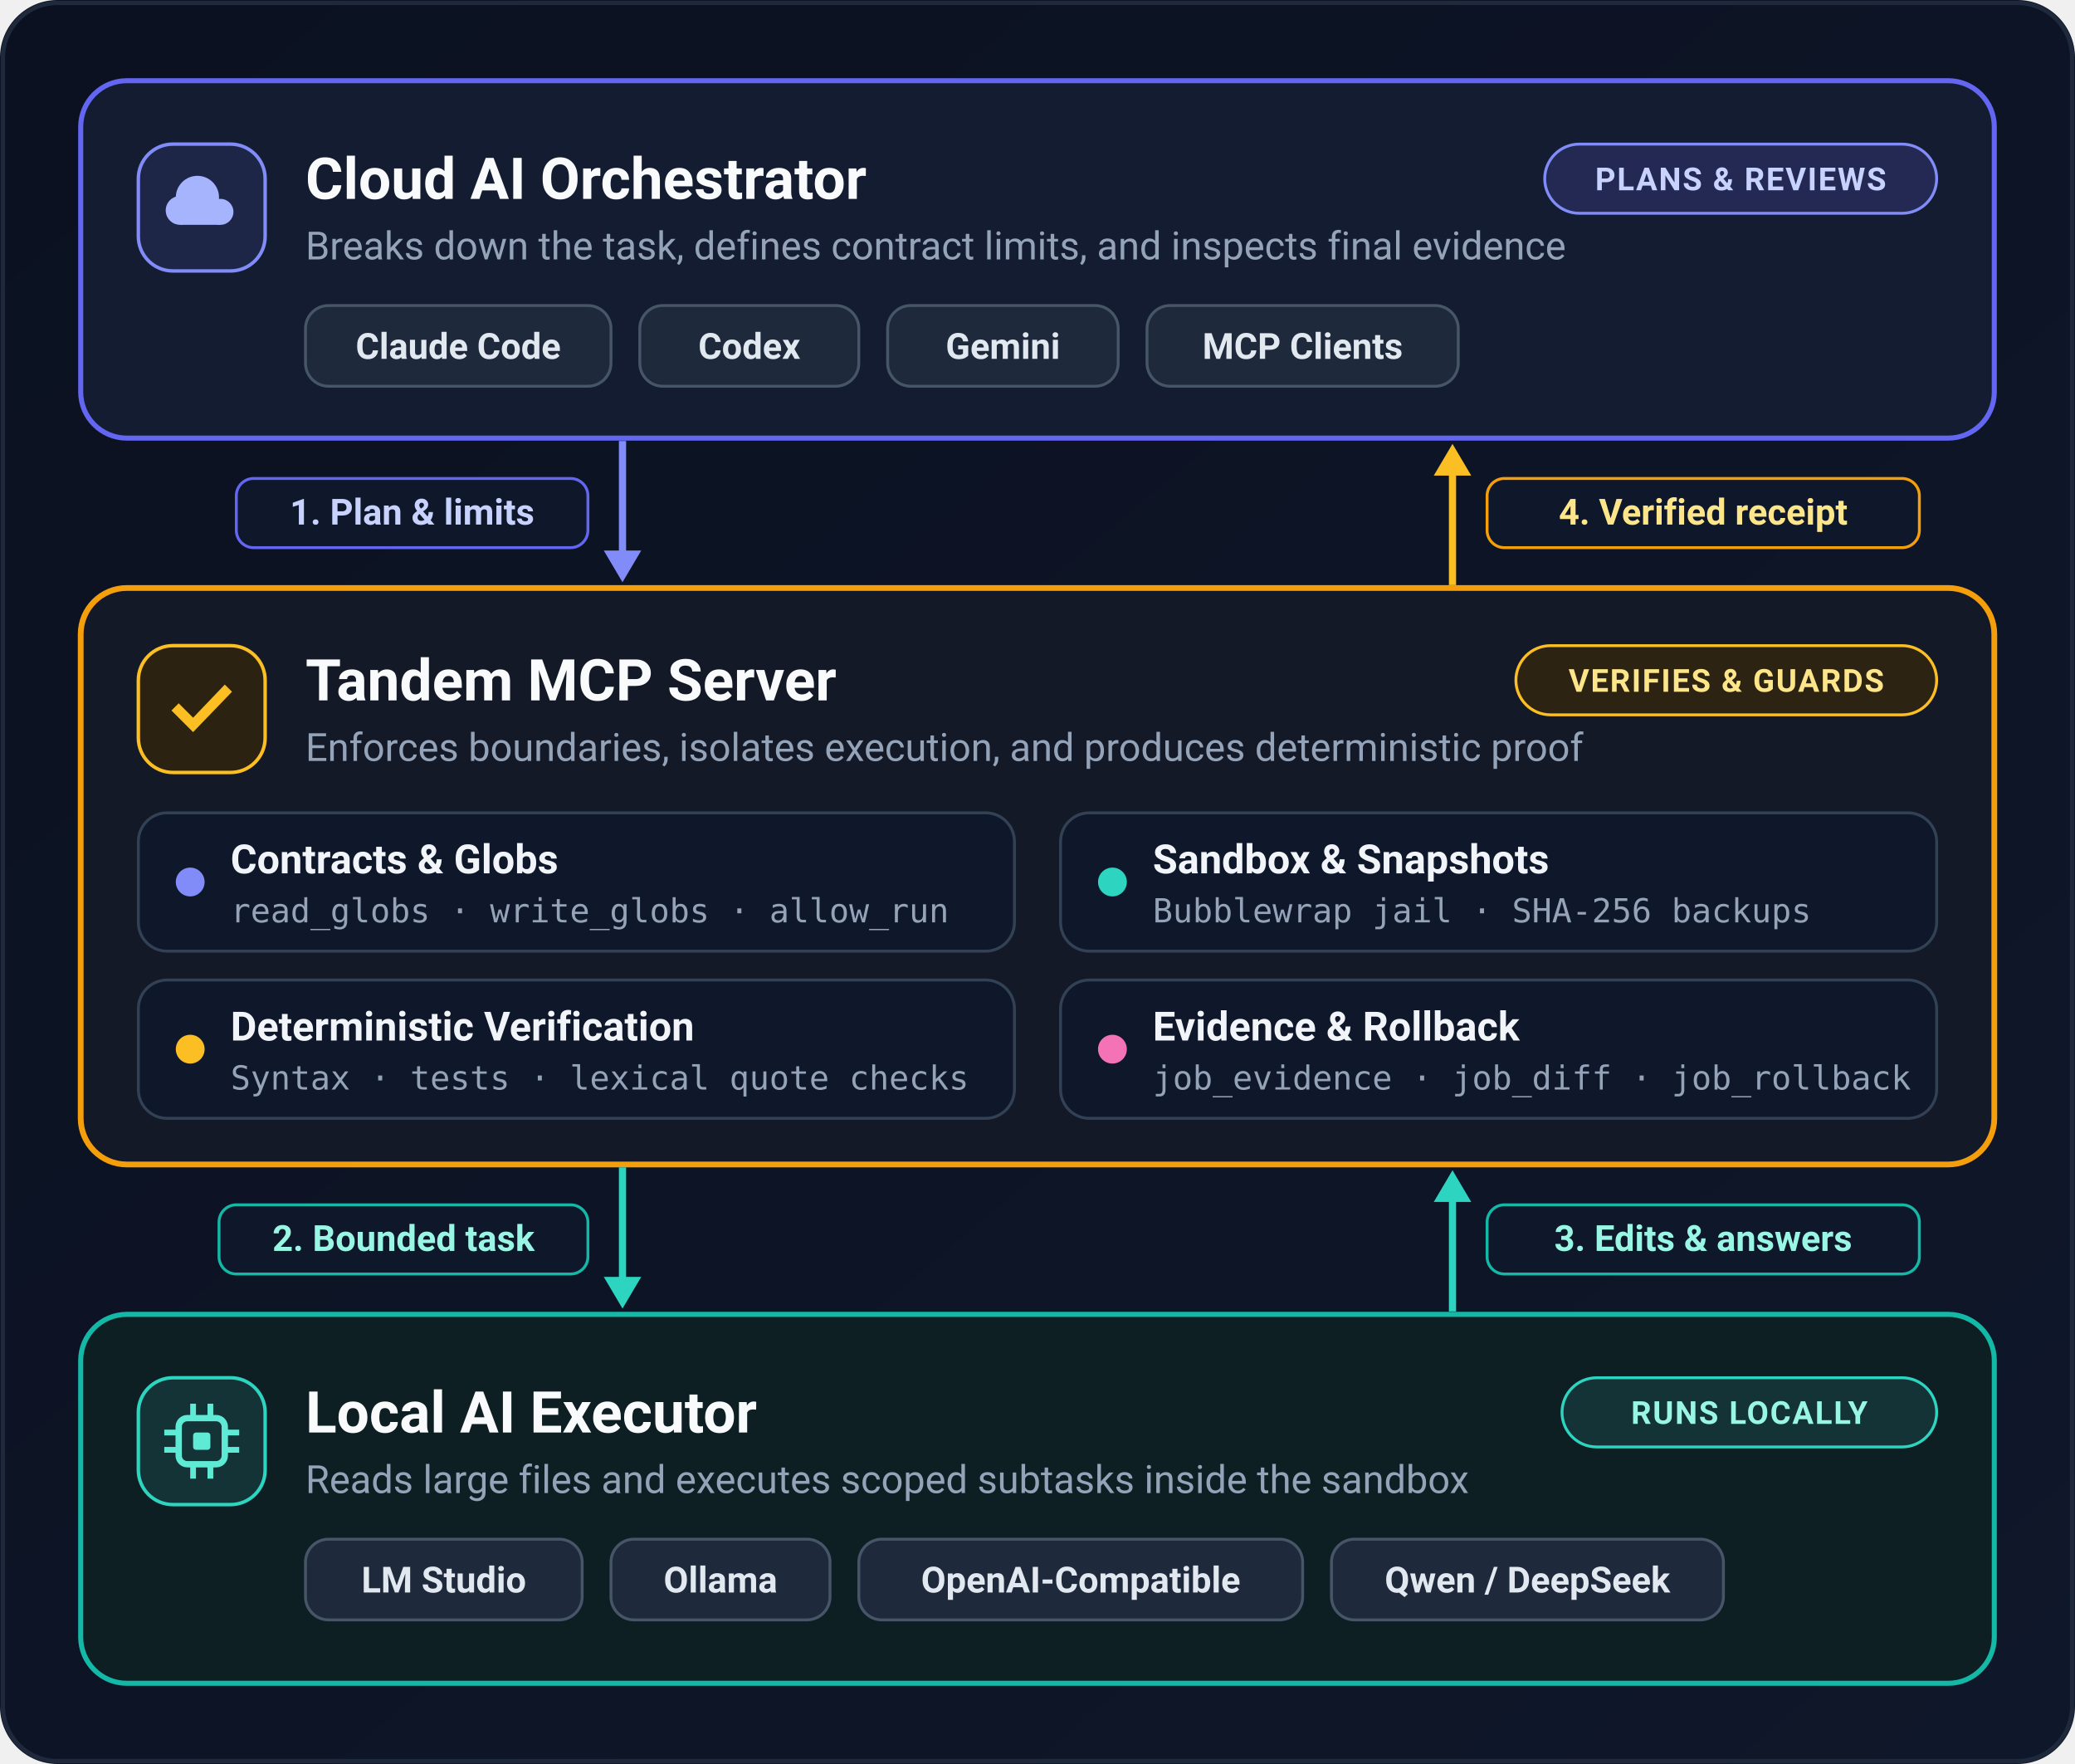
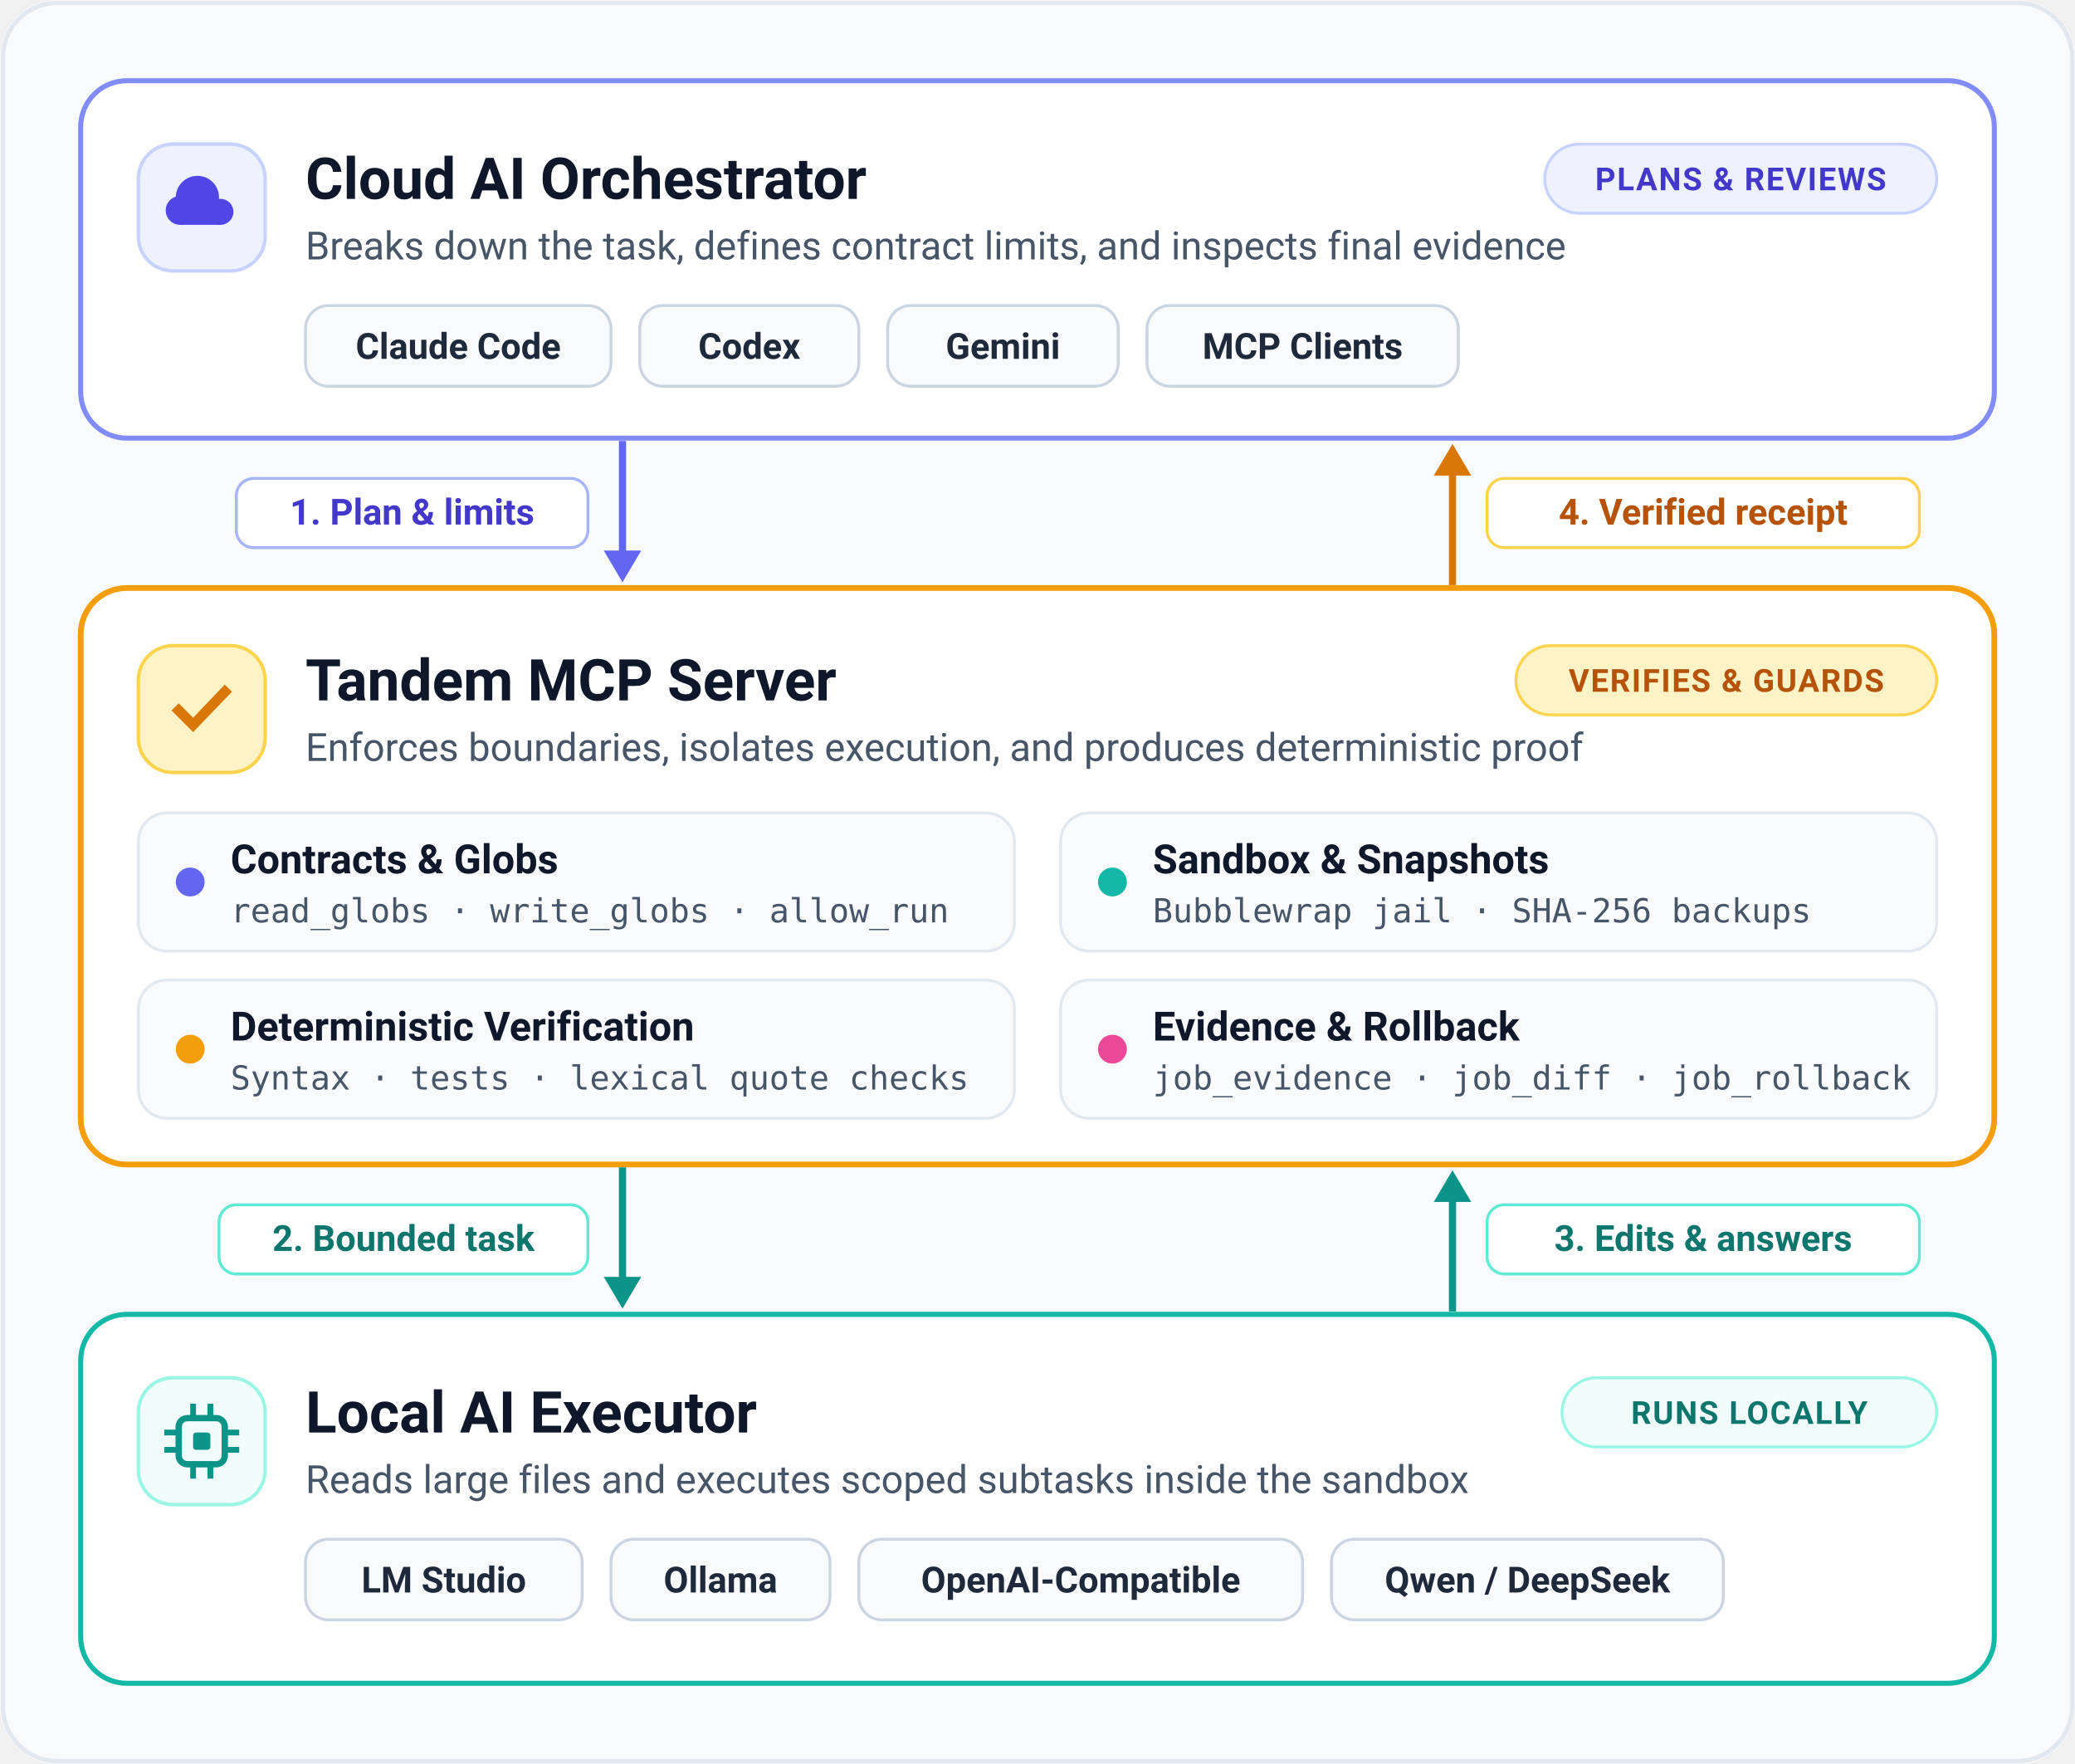
<svg xmlns="http://www.w3.org/2000/svg" viewBox="0 0 720 612" width="720" height="612" role="img" aria-labelledby="arch-title arch-desc">
-   <defs>
-     <linearGradient id="bg-grad" x1="0%" y1="0%" x2="100%" y2="100%">
-       <stop offset="0%" stop-color="#0b1120" />
-       <stop offset="100%" stop-color="#0f172a" />
-     </linearGradient>
-   </defs>
-   <rect x="0" y="0" width="720" height="612" rx="20" fill="url(#bg-grad)" />
-   <rect x="1" y="1" width="718" height="610" rx="19" fill="none" stroke="#1e293b" stroke-width="1.5" />
+   <rect x="0" y="0" width="720" height="612" rx="20" fill="#f8fafc" />
+   <rect x="1" y="1" width="718" height="610" rx="19" fill="none" stroke="#e2e8f0" stroke-width="1.5" />
  <g transform="translate(28, 28)">
-     <rect width="664" height="124" rx="16" fill="#131c31" stroke="#6366f1" stroke-width="1.75" />
-     <rect x="20" y="22" width="44" height="44" rx="12" fill="#1e2648" stroke="#818cf8" stroke-width="1.2" />
-     <circle cx="40.5" cy="40.5" r="7.5" fill="#a5b4fc" />
-     <circle cx="34.5" cy="45" r="5" fill="#a5b4fc" />
-     <circle cx="48.5" cy="45.5" r="4.5" fill="#a5b4fc" />
-     <rect x="34.5" y="43" width="14" height="7" fill="#a5b4fc" />
-     <text x="78" y="41" font-family="-apple-system, BlinkMacSystemFont, 'Segoe UI', Roboto, Helvetica, Arial, sans-serif" font-size="20" font-weight="700" fill="#f8fafc">Cloud AI Orchestrator</text>
-     <rect x="508" y="22" width="136" height="24" rx="12" fill="#232952" stroke="#818cf8" stroke-width="1" />
-     <text x="576" y="38" text-anchor="middle" font-family="-apple-system, BlinkMacSystemFont, 'Segoe UI', Roboto, Helvetica, Arial, sans-serif" font-size="11" font-weight="700" letter-spacing="0.5" fill="#c7d2fe">PLANS &amp; REVIEWS</text>
-     <text x="78" y="62" font-family="-apple-system, BlinkMacSystemFont, 'Segoe UI', Roboto, Helvetica, Arial, sans-serif" font-size="13.5" font-weight="400" fill="#94a3b8">Breaks down the task, defines contract limits, and inspects final evidence</text>
+     <rect width="664" height="124" rx="16" fill="#ffffff" stroke="#818cf8" stroke-width="1.75" />
+     <rect x="20" y="22" width="44" height="44" rx="12" fill="#eef2ff" stroke="#c7d2fe" stroke-width="1.2" />
+     <circle cx="40.5" cy="40.5" r="7.5" fill="#4f46e5" />
+     <circle cx="34.5" cy="45" r="5" fill="#4f46e5" />
+     <circle cx="48.5" cy="45.5" r="4.5" fill="#4f46e5" />
+     <rect x="34.5" y="43" width="14" height="7" fill="#4f46e5" />
+     <text x="78" y="41" font-family="-apple-system, BlinkMacSystemFont, 'Segoe UI', Roboto, Helvetica, Arial, sans-serif" font-size="20" font-weight="700" fill="#0f172a">Cloud AI Orchestrator</text>
+     <rect x="508" y="22" width="136" height="24" rx="12" fill="#eef2ff" stroke="#c7d2fe" stroke-width="1" />
+     <text x="576" y="38" text-anchor="middle" font-family="-apple-system, BlinkMacSystemFont, 'Segoe UI', Roboto, Helvetica, Arial, sans-serif" font-size="11" font-weight="700" letter-spacing="0.5" fill="#4338ca">PLANS &amp; REVIEWS</text>
+     <text x="78" y="62" font-family="-apple-system, BlinkMacSystemFont, 'Segoe UI', Roboto, Helvetica, Arial, sans-serif" font-size="13.5" font-weight="400" fill="#475569">Breaks down the task, defines contract limits, and inspects final evidence</text>
    <g transform="translate(78, 78)">
-       <rect x="0" y="0" width="106" height="28" rx="8" fill="#1e293b" stroke="#475569" stroke-width="1" />
-       <text x="53" y="18.5" text-anchor="middle" font-family="-apple-system, BlinkMacSystemFont, 'Segoe UI', Roboto, Helvetica, Arial, sans-serif" font-size="12.5" font-weight="600" fill="#e2e8f0">Claude Code</text>
-       <rect x="116" y="0" width="76" height="28" rx="8" fill="#1e293b" stroke="#475569" stroke-width="1" />
-       <text x="154" y="18.5" text-anchor="middle" font-family="-apple-system, BlinkMacSystemFont, 'Segoe UI', Roboto, Helvetica, Arial, sans-serif" font-size="12.5" font-weight="600" fill="#e2e8f0">Codex</text>
-       <rect x="202" y="0" width="80" height="28" rx="8" fill="#1e293b" stroke="#475569" stroke-width="1" />
-       <text x="242" y="18.5" text-anchor="middle" font-family="-apple-system, BlinkMacSystemFont, 'Segoe UI', Roboto, Helvetica, Arial, sans-serif" font-size="12.5" font-weight="600" fill="#e2e8f0">Gemini</text>
-       <rect x="292" y="0" width="108" height="28" rx="8" fill="#1e293b" stroke="#475569" stroke-width="1" />
-       <text x="346" y="18.5" text-anchor="middle" font-family="-apple-system, BlinkMacSystemFont, 'Segoe UI', Roboto, Helvetica, Arial, sans-serif" font-size="12.5" font-weight="600" fill="#e2e8f0">MCP Clients</text>
+       <rect x="0" y="0" width="106" height="28" rx="8" fill="#f8fafc" stroke="#cbd5e1" stroke-width="1" />
+       <text x="53" y="18.5" text-anchor="middle" font-family="-apple-system, BlinkMacSystemFont, 'Segoe UI', Roboto, Helvetica, Arial, sans-serif" font-size="12.5" font-weight="600" fill="#1e293b">Claude Code</text>
+       <rect x="116" y="0" width="76" height="28" rx="8" fill="#f8fafc" stroke="#cbd5e1" stroke-width="1" />
+       <text x="154" y="18.5" text-anchor="middle" font-family="-apple-system, BlinkMacSystemFont, 'Segoe UI', Roboto, Helvetica, Arial, sans-serif" font-size="12.5" font-weight="600" fill="#1e293b">Codex</text>
+       <rect x="202" y="0" width="80" height="28" rx="8" fill="#f8fafc" stroke="#cbd5e1" stroke-width="1" />
+       <text x="242" y="18.5" text-anchor="middle" font-family="-apple-system, BlinkMacSystemFont, 'Segoe UI', Roboto, Helvetica, Arial, sans-serif" font-size="12.5" font-weight="600" fill="#1e293b">Gemini</text>
+       <rect x="292" y="0" width="108" height="28" rx="8" fill="#f8fafc" stroke="#cbd5e1" stroke-width="1" />
+       <text x="346" y="18.5" text-anchor="middle" font-family="-apple-system, BlinkMacSystemFont, 'Segoe UI', Roboto, Helvetica, Arial, sans-serif" font-size="12.5" font-weight="600" fill="#1e293b">MCP Clients</text>
    </g>
  </g>
  <g>
-     <rect x="214.75" y="153" width="2.5" height="40" fill="#818cf8" />
-     <polygon points="216,202 209.5,191 222.5,191" fill="#818cf8" />
-     <rect x="82" y="166" width="122" height="24" rx="6" fill="#0f172a" stroke="#6366f1" stroke-width="1" />
-     <text x="143" y="182" text-anchor="middle" font-family="-apple-system, BlinkMacSystemFont, 'Segoe UI', Roboto, Helvetica, Arial, sans-serif" font-size="12.5" font-weight="600" fill="#c7d2fe">1. Plan &amp; limits</text>
-     <rect x="502.75" y="163" width="2.5" height="40" fill="#fbbf24" />
-     <polygon points="504,154 497.5,165 510.5,165" fill="#fbbf24" />
-     <rect x="516" y="166" width="150" height="24" rx="6" fill="#0f172a" stroke="#f59e0b" stroke-width="1" />
-     <text x="591" y="182" text-anchor="middle" font-family="-apple-system, BlinkMacSystemFont, 'Segoe UI', Roboto, Helvetica, Arial, sans-serif" font-size="12.5" font-weight="600" fill="#fde68a">4. Verified receipt</text>
+     <rect x="214.75" y="153" width="2.5" height="40" fill="#6366f1" />
+     <polygon points="216,202 209.5,191 222.5,191" fill="#6366f1" />
+     <rect x="82" y="166" width="122" height="24" rx="6" fill="#ffffff" stroke="#a5b4fc" stroke-width="1" />
+     <text x="143" y="182" text-anchor="middle" font-family="-apple-system, BlinkMacSystemFont, 'Segoe UI', Roboto, Helvetica, Arial, sans-serif" font-size="12.5" font-weight="600" fill="#4338ca">1. Plan &amp; limits</text>
+     <rect x="502.75" y="163" width="2.5" height="40" fill="#d97706" />
+     <polygon points="504,154 497.5,165 510.5,165" fill="#d97706" />
+     <rect x="516" y="166" width="150" height="24" rx="6" fill="#ffffff" stroke="#fcd34d" stroke-width="1" />
+     <text x="591" y="182" text-anchor="middle" font-family="-apple-system, BlinkMacSystemFont, 'Segoe UI', Roboto, Helvetica, Arial, sans-serif" font-size="12.5" font-weight="600" fill="#b45309">4. Verified receipt</text>
  </g>
  <g transform="translate(28, 204)">
-     <rect width="664" height="200" rx="16" fill="#131926" stroke="#f59e0b" stroke-width="2" />
-     <rect x="20" y="20" width="44" height="44" rx="12" fill="#2c2212" stroke="#fbbf24" stroke-width="1.2" />
-     <polygon points="31.5,42.5 34,40 39,45 50,33.5 52.5,36 39,50" fill="#fbbf24" />
-     <text x="78" y="39" font-family="-apple-system, BlinkMacSystemFont, 'Segoe UI', Roboto, Helvetica, Arial, sans-serif" font-size="20" font-weight="700" fill="#f8fafc">Tandem MCP Server</text>
-     <rect x="498" y="20" width="146" height="24" rx="12" fill="#2d2312" stroke="#fbbf24" stroke-width="1" />
-     <text x="571" y="36" text-anchor="middle" font-family="-apple-system, BlinkMacSystemFont, 'Segoe UI', Roboto, Helvetica, Arial, sans-serif" font-size="11" font-weight="700" letter-spacing="0.5" fill="#fde68a">VERIFIES &amp; GUARDS</text>
-     <text x="78" y="60" font-family="-apple-system, BlinkMacSystemFont, 'Segoe UI', Roboto, Helvetica, Arial, sans-serif" font-size="13.5" font-weight="400" fill="#94a3b8">Enforces boundaries, isolates execution, and produces deterministic proof</text>
+     <rect width="664" height="200" rx="16" fill="#ffffff" stroke="#f59e0b" stroke-width="2" />
+     <rect x="20" y="20" width="44" height="44" rx="12" fill="#fef3c7" stroke="#fcd34d" stroke-width="1.2" />
+     <polygon points="31.5,42.5 34,40 39,45 50,33.5 52.5,36 39,50" fill="#d97706" />
+     <text x="78" y="39" font-family="-apple-system, BlinkMacSystemFont, 'Segoe UI', Roboto, Helvetica, Arial, sans-serif" font-size="20" font-weight="700" fill="#0f172a">Tandem MCP Server</text>
+     <rect x="498" y="20" width="146" height="24" rx="12" fill="#fef3c7" stroke="#fcd34d" stroke-width="1" />
+     <text x="571" y="36" text-anchor="middle" font-family="-apple-system, BlinkMacSystemFont, 'Segoe UI', Roboto, Helvetica, Arial, sans-serif" font-size="11" font-weight="700" letter-spacing="0.5" fill="#b45309">VERIFIES &amp; GUARDS</text>
+     <text x="78" y="60" font-family="-apple-system, BlinkMacSystemFont, 'Segoe UI', Roboto, Helvetica, Arial, sans-serif" font-size="13.5" font-weight="400" fill="#475569">Enforces boundaries, isolates execution, and produces deterministic proof</text>
    <g transform="translate(20, 78)">
-       <rect width="304" height="48" rx="10" fill="#0f172a" stroke="#334155" stroke-width="1" />
-       <circle cx="18" cy="24" r="5" fill="#818cf8" />
-       <text x="32" y="21" font-family="-apple-system, BlinkMacSystemFont, 'Segoe UI', Roboto, Helvetica, Arial, sans-serif" font-size="14" font-weight="700" fill="#f1f5f9">Contracts &amp; Globs</text>
-       <text x="32" y="38" font-family="ui-monospace, SFMono-Regular, Menlo, Monaco, Consolas, monospace" font-size="11.5" font-weight="400" fill="#94a3b8">read_globs · write_globs · allow_run</text>
+       <rect width="304" height="48" rx="10" fill="#f8fafc" stroke="#e2e8f0" stroke-width="1" />
+       <circle cx="18" cy="24" r="5" fill="#6366f1" />
+       <text x="32" y="21" font-family="-apple-system, BlinkMacSystemFont, 'Segoe UI', Roboto, Helvetica, Arial, sans-serif" font-size="14" font-weight="700" fill="#0f172a">Contracts &amp; Globs</text>
+       <text x="32" y="38" font-family="ui-monospace, SFMono-Regular, Menlo, Monaco, Consolas, monospace" font-size="11.5" font-weight="400" fill="#475569">read_globs · write_globs · allow_run</text>
    </g>
    <g transform="translate(340, 78)">
-       <rect width="304" height="48" rx="10" fill="#0f172a" stroke="#334155" stroke-width="1" />
-       <circle cx="18" cy="24" r="5" fill="#2dd4bf" />
-       <text x="32" y="21" font-family="-apple-system, BlinkMacSystemFont, 'Segoe UI', Roboto, Helvetica, Arial, sans-serif" font-size="14" font-weight="700" fill="#f1f5f9">Sandbox &amp; Snapshots</text>
-       <text x="32" y="38" font-family="ui-monospace, SFMono-Regular, Menlo, Monaco, Consolas, monospace" font-size="11.5" font-weight="400" fill="#94a3b8">Bubblewrap jail · SHA-256 backups</text>
+       <rect width="304" height="48" rx="10" fill="#f8fafc" stroke="#e2e8f0" stroke-width="1" />
+       <circle cx="18" cy="24" r="5" fill="#14b8a6" />
+       <text x="32" y="21" font-family="-apple-system, BlinkMacSystemFont, 'Segoe UI', Roboto, Helvetica, Arial, sans-serif" font-size="14" font-weight="700" fill="#0f172a">Sandbox &amp; Snapshots</text>
+       <text x="32" y="38" font-family="ui-monospace, SFMono-Regular, Menlo, Monaco, Consolas, monospace" font-size="11.5" font-weight="400" fill="#475569">Bubblewrap jail · SHA-256 backups</text>
    </g>
    <g transform="translate(20, 136)">
-       <rect width="304" height="48" rx="10" fill="#0f172a" stroke="#334155" stroke-width="1" />
-       <circle cx="18" cy="24" r="5" fill="#fbbf24" />
-       <text x="32" y="21" font-family="-apple-system, BlinkMacSystemFont, 'Segoe UI', Roboto, Helvetica, Arial, sans-serif" font-size="14" font-weight="700" fill="#f1f5f9">Deterministic Verification</text>
-       <text x="32" y="38" font-family="ui-monospace, SFMono-Regular, Menlo, Monaco, Consolas, monospace" font-size="11.5" font-weight="400" fill="#94a3b8">Syntax · tests · lexical quote checks</text>
+       <rect width="304" height="48" rx="10" fill="#f8fafc" stroke="#e2e8f0" stroke-width="1" />
+       <circle cx="18" cy="24" r="5" fill="#f59e0b" />
+       <text x="32" y="21" font-family="-apple-system, BlinkMacSystemFont, 'Segoe UI', Roboto, Helvetica, Arial, sans-serif" font-size="14" font-weight="700" fill="#0f172a">Deterministic Verification</text>
+       <text x="32" y="38" font-family="ui-monospace, SFMono-Regular, Menlo, Monaco, Consolas, monospace" font-size="11.5" font-weight="400" fill="#475569">Syntax · tests · lexical quote checks</text>
    </g>
    <g transform="translate(340, 136)">
-       <rect width="304" height="48" rx="10" fill="#0f172a" stroke="#334155" stroke-width="1" />
-       <circle cx="18" cy="24" r="5" fill="#f472b6" />
-       <text x="32" y="21" font-family="-apple-system, BlinkMacSystemFont, 'Segoe UI', Roboto, Helvetica, Arial, sans-serif" font-size="14" font-weight="700" fill="#f1f5f9">Evidence &amp; Rollback</text>
-       <text x="32" y="38" font-family="ui-monospace, SFMono-Regular, Menlo, Monaco, Consolas, monospace" font-size="11.5" font-weight="400" fill="#94a3b8">job_evidence · job_diff · job_rollback</text>
+       <rect width="304" height="48" rx="10" fill="#f8fafc" stroke="#e2e8f0" stroke-width="1" />
+       <circle cx="18" cy="24" r="5" fill="#ec4899" />
+       <text x="32" y="21" font-family="-apple-system, BlinkMacSystemFont, 'Segoe UI', Roboto, Helvetica, Arial, sans-serif" font-size="14" font-weight="700" fill="#0f172a">Evidence &amp; Rollback</text>
+       <text x="32" y="38" font-family="ui-monospace, SFMono-Regular, Menlo, Monaco, Consolas, monospace" font-size="11.5" font-weight="400" fill="#475569">job_evidence · job_diff · job_rollback</text>
    </g>
  </g>
  <g>
-     <rect x="214.75" y="405" width="2.5" height="40" fill="#2dd4bf" />
-     <polygon points="216,454 209.5,443 222.5,443" fill="#2dd4bf" />
-     <rect x="76" y="418" width="128" height="24" rx="6" fill="#0f172a" stroke="#14b8a6" stroke-width="1" />
-     <text x="140" y="434" text-anchor="middle" font-family="-apple-system, BlinkMacSystemFont, 'Segoe UI', Roboto, Helvetica, Arial, sans-serif" font-size="12.5" font-weight="600" fill="#99f6e4">2. Bounded task</text>
-     <rect x="502.75" y="415" width="2.5" height="40" fill="#2dd4bf" />
-     <polygon points="504,406 497.5,417 510.5,417" fill="#2dd4bf" />
-     <rect x="516" y="418" width="150" height="24" rx="6" fill="#0f172a" stroke="#14b8a6" stroke-width="1" />
-     <text x="591" y="434" text-anchor="middle" font-family="-apple-system, BlinkMacSystemFont, 'Segoe UI', Roboto, Helvetica, Arial, sans-serif" font-size="12.5" font-weight="600" fill="#99f6e4">3. Edits &amp; answers</text>
+     <rect x="214.75" y="405" width="2.5" height="40" fill="#0d9488" />
+     <polygon points="216,454 209.5,443 222.5,443" fill="#0d9488" />
+     <rect x="76" y="418" width="128" height="24" rx="6" fill="#ffffff" stroke="#5eead4" stroke-width="1" />
+     <text x="140" y="434" text-anchor="middle" font-family="-apple-system, BlinkMacSystemFont, 'Segoe UI', Roboto, Helvetica, Arial, sans-serif" font-size="12.5" font-weight="600" fill="#0f766e">2. Bounded task</text>
+     <rect x="502.75" y="415" width="2.5" height="40" fill="#0d9488" />
+     <polygon points="504,406 497.5,417 510.5,417" fill="#0d9488" />
+     <rect x="516" y="418" width="150" height="24" rx="6" fill="#ffffff" stroke="#5eead4" stroke-width="1" />
+     <text x="591" y="434" text-anchor="middle" font-family="-apple-system, BlinkMacSystemFont, 'Segoe UI', Roboto, Helvetica, Arial, sans-serif" font-size="12.5" font-weight="600" fill="#0f766e">3. Edits &amp; answers</text>
  </g>
  <g transform="translate(28, 456)">
-     <rect width="664" height="128" rx="16" fill="#0e1f24" stroke="#14b8a6" stroke-width="1.75" />
-     <rect x="20" y="22" width="44" height="44" rx="12" fill="#133336" stroke="#2dd4bf" stroke-width="1.2" />
-     <rect x="34" y="36" width="16" height="16" rx="3" fill="none" stroke="#5eead4" stroke-width="2.2" />
-     <rect x="39" y="41" width="6" height="6" rx="1" fill="#5eead4" />
-     <rect x="38" y="31" width="2" height="5" fill="#5eead4" />
-     <rect x="44" y="31" width="2" height="5" fill="#5eead4" />
-     <rect x="38" y="52" width="2" height="5" fill="#5eead4" />
-     <rect x="44" y="52" width="2" height="5" fill="#5eead4" />
-     <rect x="29" y="40" width="5" height="2" fill="#5eead4" />
-     <rect x="29" y="46" width="5" height="2" fill="#5eead4" />
-     <rect x="50" y="40" width="5" height="2" fill="#5eead4" />
-     <rect x="50" y="46" width="5" height="2" fill="#5eead4" />
-     <text x="78" y="41" font-family="-apple-system, BlinkMacSystemFont, 'Segoe UI', Roboto, Helvetica, Arial, sans-serif" font-size="20" font-weight="700" fill="#f8fafc">Local AI Executor</text>
-     <rect x="514" y="22" width="130" height="24" rx="12" fill="#133336" stroke="#2dd4bf" stroke-width="1" />
-     <text x="579" y="38" text-anchor="middle" font-family="-apple-system, BlinkMacSystemFont, 'Segoe UI', Roboto, Helvetica, Arial, sans-serif" font-size="11" font-weight="700" letter-spacing="0.5" fill="#99f6e4">RUNS LOCALLY</text>
-     <text x="78" y="62" font-family="-apple-system, BlinkMacSystemFont, 'Segoe UI', Roboto, Helvetica, Arial, sans-serif" font-size="13.5" font-weight="400" fill="#94a3b8">Reads large files and executes scoped subtasks inside the sandbox</text>
+     <rect width="664" height="128" rx="16" fill="#ffffff" stroke="#14b8a6" stroke-width="1.75" />
+     <rect x="20" y="22" width="44" height="44" rx="12" fill="#f0fdfa" stroke="#99f6e4" stroke-width="1.2" />
+     <rect x="34" y="36" width="16" height="16" rx="3" fill="none" stroke="#0d9488" stroke-width="2.2" />
+     <rect x="39" y="41" width="6" height="6" rx="1" fill="#0d9488" />
+     <rect x="38" y="31" width="2" height="5" fill="#0d9488" />
+     <rect x="44" y="31" width="2" height="5" fill="#0d9488" />
+     <rect x="38" y="52" width="2" height="5" fill="#0d9488" />
+     <rect x="44" y="52" width="2" height="5" fill="#0d9488" />
+     <rect x="29" y="40" width="5" height="2" fill="#0d9488" />
+     <rect x="29" y="46" width="5" height="2" fill="#0d9488" />
+     <rect x="50" y="40" width="5" height="2" fill="#0d9488" />
+     <rect x="50" y="46" width="5" height="2" fill="#0d9488" />
+     <text x="78" y="41" font-family="-apple-system, BlinkMacSystemFont, 'Segoe UI', Roboto, Helvetica, Arial, sans-serif" font-size="20" font-weight="700" fill="#0f172a">Local AI Executor</text>
+     <rect x="514" y="22" width="130" height="24" rx="12" fill="#f0fdfa" stroke="#99f6e4" stroke-width="1" />
+     <text x="579" y="38" text-anchor="middle" font-family="-apple-system, BlinkMacSystemFont, 'Segoe UI', Roboto, Helvetica, Arial, sans-serif" font-size="11" font-weight="700" letter-spacing="0.5" fill="#0f766e">RUNS LOCALLY</text>
+     <text x="78" y="62" font-family="-apple-system, BlinkMacSystemFont, 'Segoe UI', Roboto, Helvetica, Arial, sans-serif" font-size="13.5" font-weight="400" fill="#475569">Reads large files and executes scoped subtasks inside the sandbox</text>
    <g transform="translate(78, 78)">
-       <rect x="0" y="0" width="96" height="28" rx="8" fill="#1e293b" stroke="#475569" stroke-width="1" />
-       <text x="48" y="18.5" text-anchor="middle" font-family="-apple-system, BlinkMacSystemFont, 'Segoe UI', Roboto, Helvetica, Arial, sans-serif" font-size="12.5" font-weight="600" fill="#e2e8f0">LM Studio</text>
-       <rect x="106" y="0" width="76" height="28" rx="8" fill="#1e293b" stroke="#475569" stroke-width="1" />
-       <text x="144" y="18.5" text-anchor="middle" font-family="-apple-system, BlinkMacSystemFont, 'Segoe UI', Roboto, Helvetica, Arial, sans-serif" font-size="12.5" font-weight="600" fill="#e2e8f0">Ollama</text>
-       <rect x="192" y="0" width="154" height="28" rx="8" fill="#1e293b" stroke="#475569" stroke-width="1" />
-       <text x="269" y="18.5" text-anchor="middle" font-family="-apple-system, BlinkMacSystemFont, 'Segoe UI', Roboto, Helvetica, Arial, sans-serif" font-size="12.5" font-weight="600" fill="#e2e8f0">OpenAI-Compatible</text>
-       <rect x="356" y="0" width="136" height="28" rx="8" fill="#1e293b" stroke="#475569" stroke-width="1" />
-       <text x="424" y="18.5" text-anchor="middle" font-family="-apple-system, BlinkMacSystemFont, 'Segoe UI', Roboto, Helvetica, Arial, sans-serif" font-size="12.5" font-weight="600" fill="#e2e8f0">Qwen / DeepSeek</text>
+       <rect x="0" y="0" width="96" height="28" rx="8" fill="#f8fafc" stroke="#cbd5e1" stroke-width="1" />
+       <text x="48" y="18.5" text-anchor="middle" font-family="-apple-system, BlinkMacSystemFont, 'Segoe UI', Roboto, Helvetica, Arial, sans-serif" font-size="12.5" font-weight="600" fill="#1e293b">LM Studio</text>
+       <rect x="106" y="0" width="76" height="28" rx="8" fill="#f8fafc" stroke="#cbd5e1" stroke-width="1" />
+       <text x="144" y="18.5" text-anchor="middle" font-family="-apple-system, BlinkMacSystemFont, 'Segoe UI', Roboto, Helvetica, Arial, sans-serif" font-size="12.5" font-weight="600" fill="#1e293b">Ollama</text>
+       <rect x="192" y="0" width="154" height="28" rx="8" fill="#f8fafc" stroke="#cbd5e1" stroke-width="1" />
+       <text x="269" y="18.5" text-anchor="middle" font-family="-apple-system, BlinkMacSystemFont, 'Segoe UI', Roboto, Helvetica, Arial, sans-serif" font-size="12.5" font-weight="600" fill="#1e293b">OpenAI-Compatible</text>
+       <rect x="356" y="0" width="136" height="28" rx="8" fill="#f8fafc" stroke="#cbd5e1" stroke-width="1" />
+       <text x="424" y="18.5" text-anchor="middle" font-family="-apple-system, BlinkMacSystemFont, 'Segoe UI', Roboto, Helvetica, Arial, sans-serif" font-size="12.5" font-weight="600" fill="#1e293b">Qwen / DeepSeek</text>
    </g>
  </g>
</svg>
